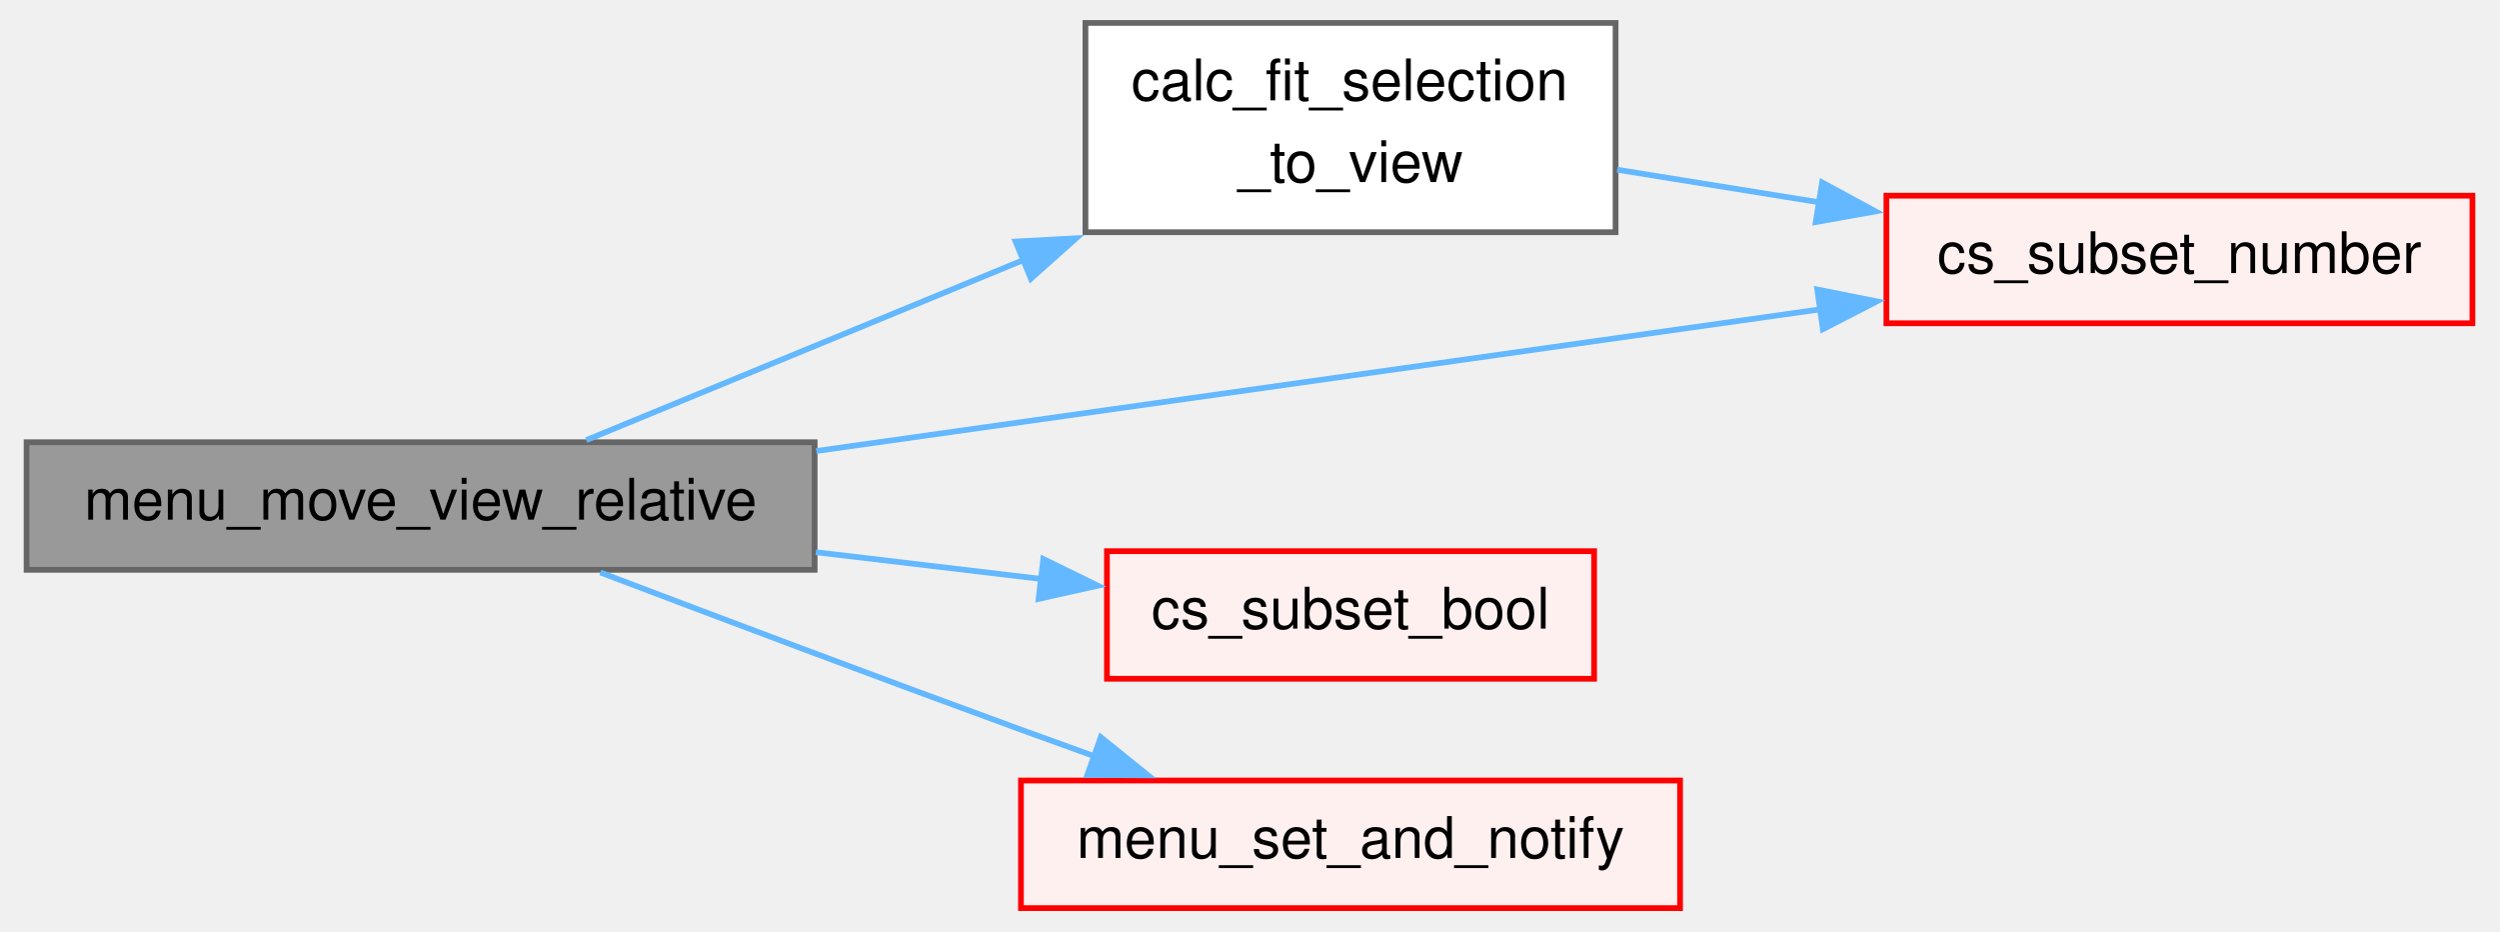
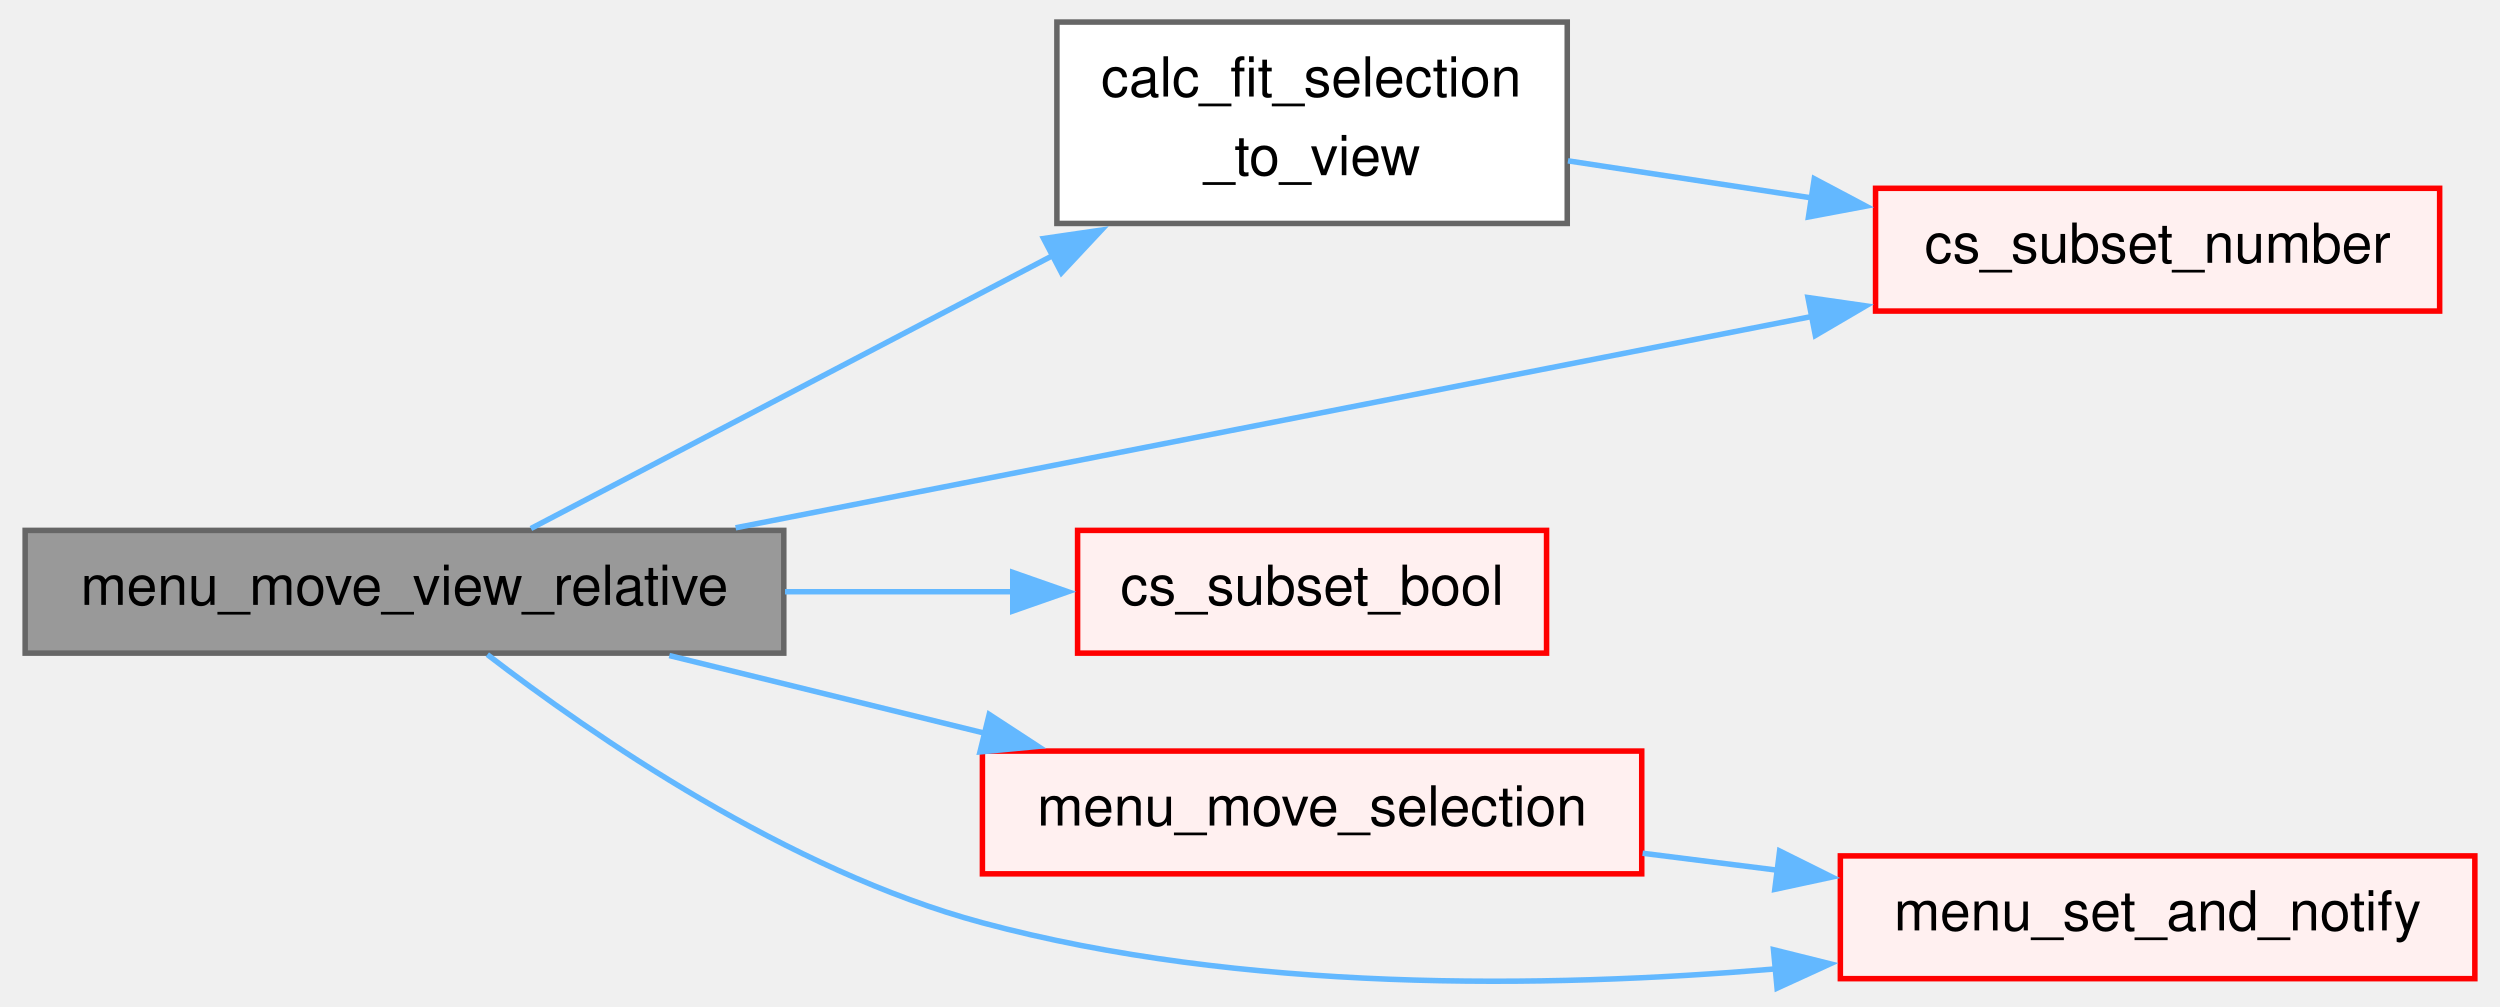
- <svg xmlns="http://www.w3.org/2000/svg" xmlns:xlink="http://www.w3.org/1999/xlink" width="435pt" height="162pt" viewBox="0.00 0.00 434.75 162.38">
-   <g id="graph0" class="graph" transform="scale(1 1) rotate(0) translate(4 158.38)">
+ <svg xmlns="http://www.w3.org/2000/svg" xmlns:xlink="http://www.w3.org/1999/xlink" width="452pt" height="182pt" viewBox="0.00 0.00 452.00 182.45">
+   <g id="graph0" class="graph" transform="scale(1 1) rotate(0) translate(4 178.45)">
    <g id="Node000001" class="node">
      <g id="a_Node000001">
        <a xlink:title="Move the view relatively.">
-           <polygon fill="#999999" stroke="#666666" points="137.5,-81.25 0,-81.25 0,-59 137.5,-59 137.5,-81.25" />
-           <text text-anchor="middle" x="68.75" y="-67.75" font-family="Helvetica,sans-Serif" font-size="10.00">menu_move_view_relative</text>
+           <polygon fill="#999999" stroke="#666666" points="137.5,-82.32 0,-82.32 0,-60.07 137.5,-60.07 137.5,-82.32" />
+           <text text-anchor="middle" x="68.75" y="-68.82" font-family="Helvetica,sans-Serif" font-size="10.00">menu_move_view_relative</text>
        </a>
      </g>
    </g>
    <g id="Node000002" class="node">
      <g id="a_Node000002">
        <a xlink:href="move_8c.html#a9ec23ae6a781cd8185a6ea8cd9f64565" target="_top" xlink:title="Move the selection into the view.">
-           <polygon fill="white" stroke="#666666" points="277.25,-154.38 184.75,-154.38 184.75,-117.88 277.25,-117.88 277.25,-154.38" />
-           <text text-anchor="start" x="192.75" y="-140.88" font-family="Helvetica,sans-Serif" font-size="10.00">calc_fit_selection</text>
-           <text text-anchor="middle" x="231" y="-126.62" font-family="Helvetica,sans-Serif" font-size="10.00">_to_view</text>
+           <polygon fill="white" stroke="#666666" points="279.5,-174.45 187,-174.45 187,-137.95 279.5,-137.95 279.5,-174.45" />
+           <text text-anchor="start" x="195" y="-160.95" font-family="Helvetica,sans-Serif" font-size="10.00">calc_fit_selection</text>
+           <text text-anchor="middle" x="233.25" y="-146.7" font-family="Helvetica,sans-Serif" font-size="10.00">_to_view</text>
        </a>
      </g>
    </g>
    <g id="edge1_Node000001_Node000002" class="edge">
      <g id="a_edge1_Node000001_Node000002">
        <a xlink:title=" ">
-           <path fill="none" stroke="#63b8ff" d="M97.66,-81.62C118.71,-90.29 148.26,-102.46 174.1,-113.1" />
-           <polygon fill="#63b8ff" stroke="#63b8ff" points="172.56,-116.25 183.14,-116.83 175.23,-109.78 172.56,-116.25" />
+           <path fill="none" stroke="#63b8ff" d="M91.67,-82.66C115.79,-95.28 155.27,-115.93 186.26,-132.14" />
+           <polygon fill="#63b8ff" stroke="#63b8ff" points="184.59,-135.22 195.07,-136.75 187.83,-129.01 184.59,-135.22" />
        </a>
      </g>
    </g>
    <g id="Node000003" class="node">
      <g id="a_Node000003">
        <a xlink:href="config_2helpers_8c.html#a96039a9f8d37daad993ae7b490510339" target="_top" xlink:title="Get a number config item by name.">
-           <polygon fill="#fff0f0" stroke="red" points="426.75,-124.25 324.5,-124.25 324.5,-102 426.75,-102 426.75,-124.25" />
-           <text text-anchor="middle" x="375.62" y="-110.75" font-family="Helvetica,sans-Serif" font-size="10.00">cs_subset_number</text>
+           <polygon fill="#fff0f0" stroke="red" points="437.62,-144.32 335.38,-144.32 335.38,-122.07 437.62,-122.07 437.62,-144.32" />
+           <text text-anchor="middle" x="386.5" y="-130.82" font-family="Helvetica,sans-Serif" font-size="10.00">cs_subset_number</text>
        </a>
      </g>
    </g>
    <g id="edge4_Node000001_Node000003" class="edge">
      <g id="a_edge4_Node000001_Node000003">
        <a xlink:title=" ">
-           <path fill="none" stroke="#63b8ff" d="M137.79,-79.72C190.33,-87.13 262.39,-97.3 313.19,-104.46" />
-           <polygon fill="#63b8ff" stroke="#63b8ff" points="312.44,-107.89 322.83,-105.82 313.42,-100.96 312.44,-107.89" />
+           <path fill="none" stroke="#63b8ff" d="M128.77,-82.79C184.38,-93.71 267.36,-110 323.82,-121.09" />
+           <polygon fill="#63b8ff" stroke="#63b8ff" points="323.13,-124.52 333.61,-123.01 324.47,-117.65 323.13,-124.52" />
        </a>
      </g>
    </g>
    <g id="Node000024" class="node">
      <g id="a_Node000024">
        <a xlink:href="config_2helpers_8c.html#ae50f679dd6c5bd1ba820884c8602f038" target="_top" xlink:title="Get a boolean config item by name.">
-           <polygon fill="#fff0f0" stroke="red" points="273.5,-62.25 188.5,-62.25 188.5,-40 273.5,-40 273.5,-62.25" />
-           <text text-anchor="middle" x="231" y="-48.75" font-family="Helvetica,sans-Serif" font-size="10.00">cs_subset_bool</text>
+           <polygon fill="#fff0f0" stroke="red" points="275.75,-82.32 190.75,-82.32 190.75,-60.07 275.75,-60.07 275.75,-82.32" />
+           <text text-anchor="middle" x="233.25" y="-68.82" font-family="Helvetica,sans-Serif" font-size="10.00">cs_subset_bool</text>
        </a>
      </g>
    </g>
    <g id="edge3_Node000001_Node000024" class="edge">
      <g id="a_edge3_Node000001_Node000024">
        <a xlink:title=" ">
-           <path fill="none" stroke="#63b8ff" d="M137.71,-62.07C150.9,-60.5 164.55,-58.89 177.16,-57.39" />
-           <polygon fill="#63b8ff" stroke="#63b8ff" points="177.4,-60.89 186.92,-56.23 176.58,-53.93 177.4,-60.89" />
+           <path fill="none" stroke="#63b8ff" d="M137.72,-71.2C151.58,-71.2 165.97,-71.2 179.21,-71.2" />
+           <polygon fill="#63b8ff" stroke="#63b8ff" points="179,-74.7 189,-71.2 179,-67.7 179,-74.7" />
        </a>
      </g>
    </g>
    <g id="Node000025" class="node">
      <g id="a_Node000025">
-         <a xlink:href="move_8c.html#a5f44643f5154585945ca0fa8eb6e6174" target="_top" xlink:title="Set the Menu selection/view and notify others.">
-           <polygon fill="#fff0f0" stroke="red" points="288.5,-22.25 173.5,-22.25 173.5,0 288.5,0 288.5,-22.25" />
-           <text text-anchor="middle" x="231" y="-8.75" font-family="Helvetica,sans-Serif" font-size="10.00">menu_set_and_notify</text>
+         <a xlink:href="move_8c.html#a9441a239cf202a3f5500db6bf88e18c5" target="_top" xlink:title="Move the selection, keeping within between [0, menu-&gt;max].">
+           <polygon fill="#fff0f0" stroke="red" points="293,-42.32 173.5,-42.32 173.5,-20.07 293,-20.07 293,-42.32" />
+           <text text-anchor="middle" x="233.25" y="-28.82" font-family="Helvetica,sans-Serif" font-size="10.00">menu_move_selection</text>
        </a>
      </g>
    </g>
    <g id="edge5_Node000001_Node000025" class="edge">
      <g id="a_edge5_Node000001_Node000025">
        <a xlink:title=" ">
-           <path fill="none" stroke="#63b8ff" d="M100.11,-58.54C120.76,-50.7 148.73,-40.16 173.5,-31.12 177.67,-29.6 182.02,-28.03 186.37,-26.47" />
-           <polygon fill="#63b8ff" stroke="#63b8ff" points="187.43,-29.81 195.67,-23.16 185.08,-23.22 187.43,-29.81" />
+           <path fill="none" stroke="#63b8ff" d="M116.75,-59.63C134.61,-55.23 155.17,-50.17 173.95,-45.55" />
+           <polygon fill="#63b8ff" stroke="#63b8ff" points="174.73,-48.96 183.6,-43.17 173.06,-42.17 174.73,-48.96" />
+         </a>
+       </g>
+     </g>
+     <g id="Node000027" class="node">
+       <g id="a_Node000027">
+         <a xlink:href="move_8c.html#a5f44643f5154585945ca0fa8eb6e6174" target="_top" xlink:title="Set the Menu selection/view and notify others.">
+           <polygon fill="#fff0f0" stroke="red" points="444,-23.32 329,-23.32 329,-1.07 444,-1.07 444,-23.32" />
+           <text text-anchor="middle" x="386.5" y="-9.82" font-family="Helvetica,sans-Serif" font-size="10.00">menu_set_and_notify</text>
+         </a>
+       </g>
+     </g>
+     <g id="edge7_Node000001_Node000027" class="edge">
+       <g id="a_edge7_Node000001_Node000027">
+         <a xlink:title=" ">
+           <path fill="none" stroke="#63b8ff" d="M83.77,-59.81C102.76,-45.21 138.33,-20.64 173.5,-11.2 220.39,1.38 275.24,0.73 317.4,-2.85" />
+           <polygon fill="#63b8ff" stroke="#63b8ff" points="316.88,-6.32 327.16,-3.76 317.53,0.65 316.88,-6.32" />
        </a>
      </g>
    </g>
    <g id="edge2_Node000002_Node000003" class="edge">
      <g id="a_edge2_Node000002_Node000003">
        <a xlink:title=" ">
-           <path fill="none" stroke="#63b8ff" d="M277.52,-128.78C288.76,-126.97 301,-125 312.87,-123.08" />
-           <polygon fill="#63b8ff" stroke="#63b8ff" points="313.29,-126.56 322.6,-121.51 312.17,-119.65 313.29,-126.56" />
+           <path fill="none" stroke="#63b8ff" d="M279.63,-149.3C293.57,-147.18 309.15,-144.81 323.97,-142.55" />
+           <polygon fill="#63b8ff" stroke="#63b8ff" points="324.27,-146.05 333.63,-141.09 323.22,-139.13 324.27,-146.05" />
+         </a>
+       </g>
+     </g>
+     <g id="edge6_Node000025_Node000027" class="edge">
+       <g id="a_edge6_Node000025_Node000027">
+         <a xlink:title=" ">
+           <path fill="none" stroke="#63b8ff" d="M293.16,-23.8C301.17,-22.79 309.43,-21.75 317.58,-20.73" />
+           <polygon fill="#63b8ff" stroke="#63b8ff" points="317.99,-24.21 327.48,-19.49 317.12,-17.26 317.99,-24.21" />
        </a>
      </g>
    </g>
  </g>
</svg>
